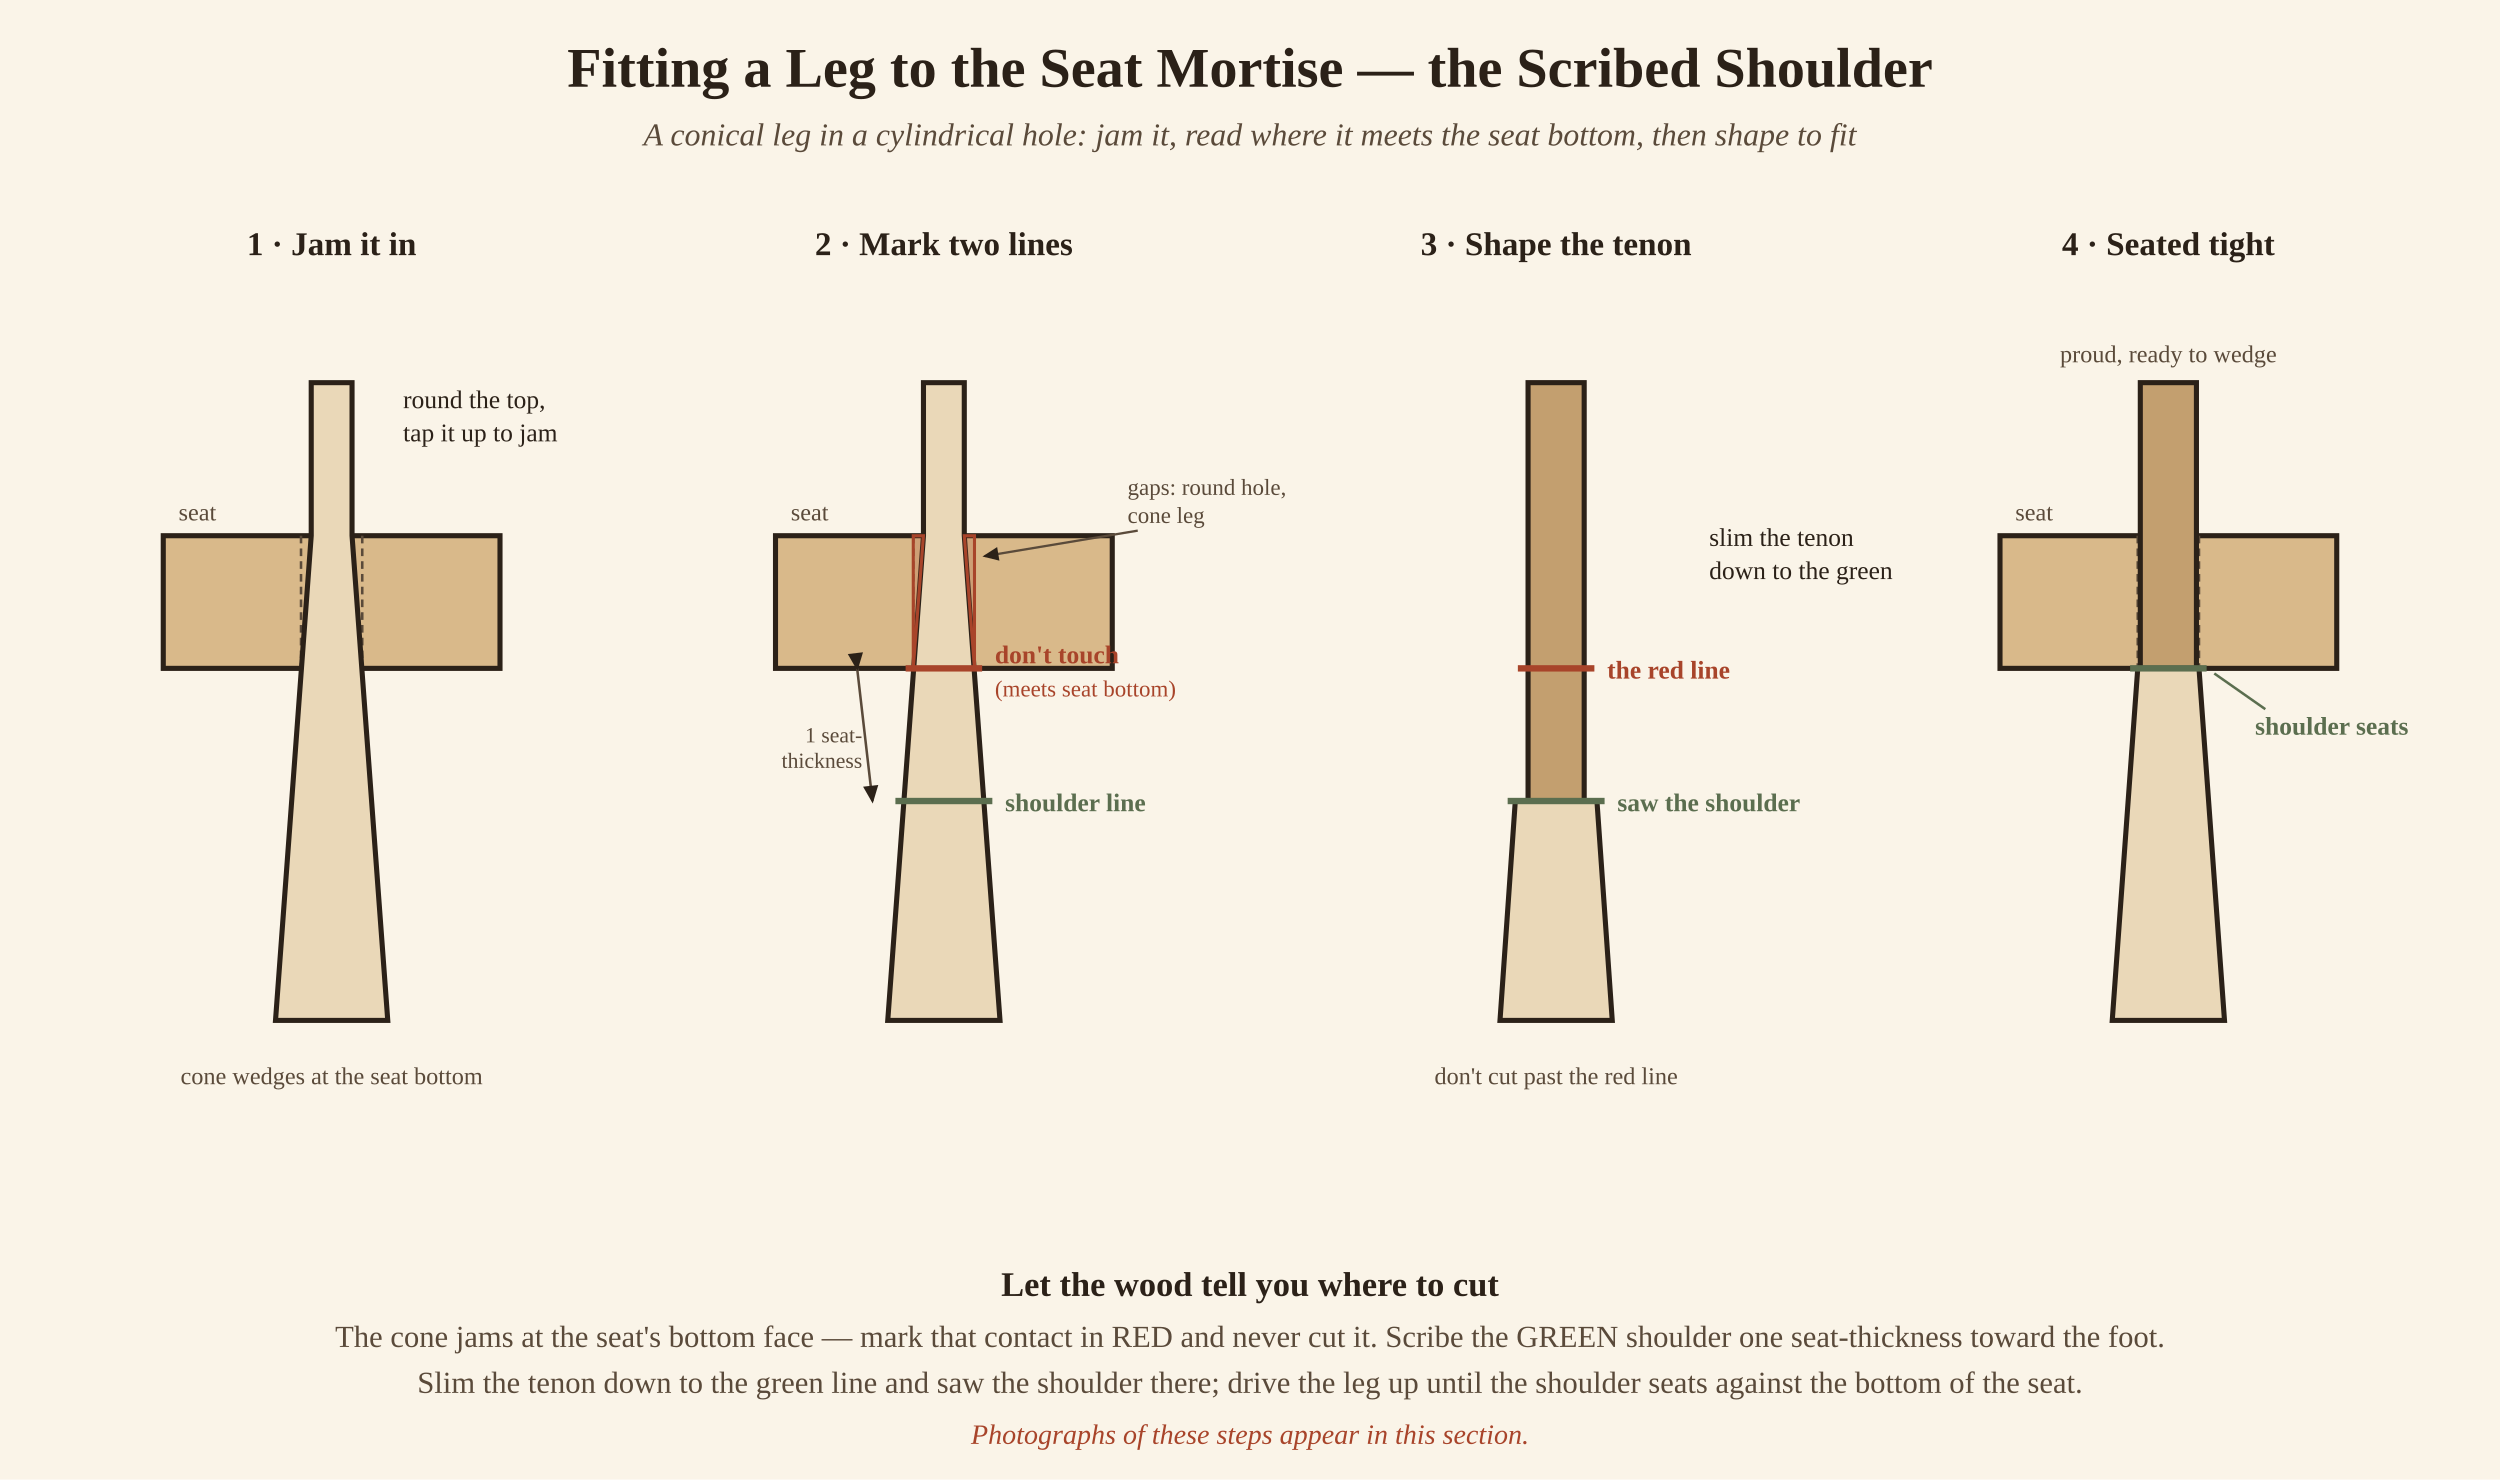
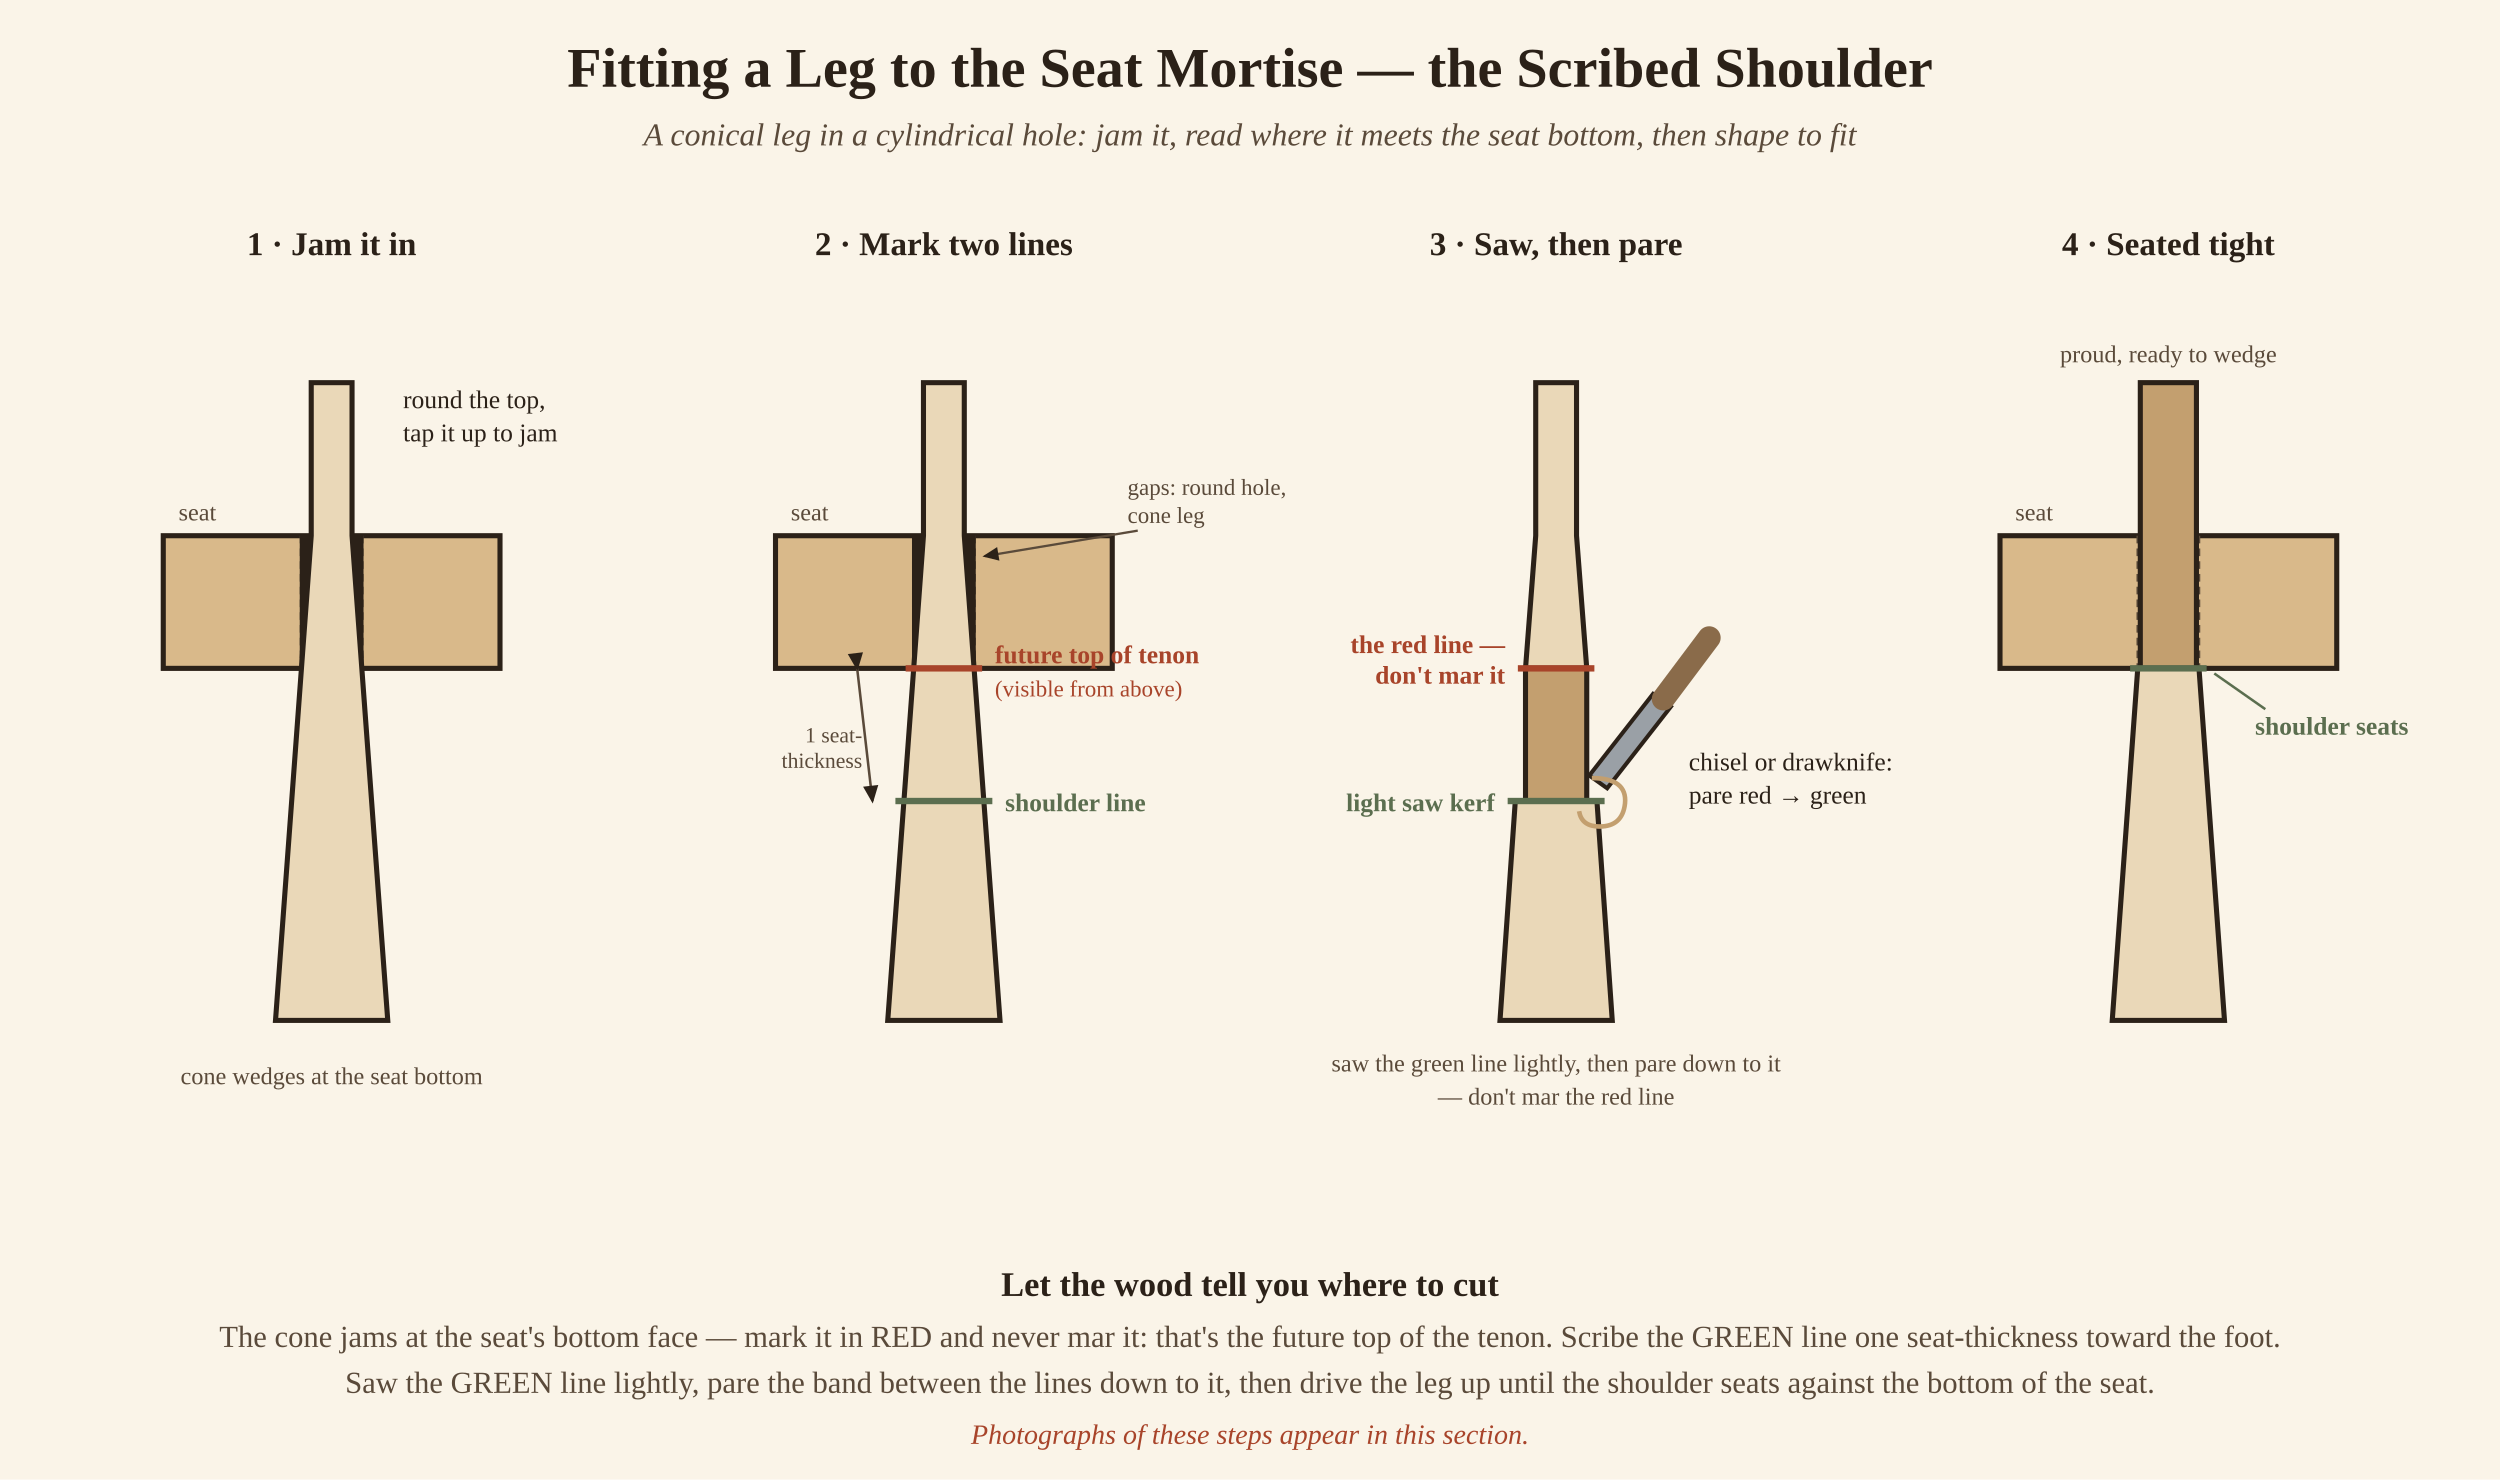
<svg xmlns="http://www.w3.org/2000/svg" viewBox="0 0 980 580" font-family="Georgia, 'Times New Roman', serif">
  <rect x="0" y="0" width="980" height="580" fill="#faf4e8" />
  <defs>
    <marker id="ah" markerWidth="10" markerHeight="10" refX="6" refY="3" orient="auto">
      <path d="M0,0 L7,3 L0,6 Z" fill="#2b2118" />
    </marker>
  </defs>
  <text x="490.0" y="34" text-anchor="middle" font-size="22" fill="#2b2118" font-weight="bold">Fitting a Leg to the Seat Mortise — the Scribed Shoulder</text>
  <text x="490.0" y="57" text-anchor="middle" font-size="12.5" fill="#5a4a3a" font-style="italic">A conical leg in a cylindrical hole: jam it, read where it meets the seat bottom, then shape to fit</text>
  <text x="130" y="100" text-anchor="middle" font-size="13" fill="#2b2118" font-weight="bold">1 · Jam it in</text>
  <rect x="64" y="210" width="132" height="52" fill="#d9b98a" stroke="#2b2118" stroke-width="2" />
  <line x1="118" y1="210" x2="118" y2="262" stroke="#5a4a3a" stroke-width="1" stroke-dasharray="3,2" />
  <line x1="142" y1="210" x2="142" y2="262" stroke="#5a4a3a" stroke-width="1" stroke-dasharray="3,2" />
  <text x="70" y="204" font-size="9.5" fill="#5a4a3a">seat</text>
  <polygon points="122,150 138,150 138,210 152,400 108,400 122,210" fill="#ead8b8" stroke="#2b2118" stroke-width="2" />
+   <polygon points="118,262 118,210 122,210" fill="#2b2118" stroke="#2b2118" stroke-width="1" />
+   <polygon points="142,262 142,210 138,210" fill="#2b2118" stroke="#2b2118" stroke-width="1" />
  <text x="158" y="160" font-size="10" fill="#2b2118">round the top,</text>
  <text x="158" y="173" font-size="10" fill="#2b2118">tap it up to jam</text>
  <text x="130" y="425" text-anchor="middle" font-size="9.5" fill="#5a4a3a">cone wedges at the seat bottom</text>
  <text x="370" y="100" text-anchor="middle" font-size="13" fill="#2b2118" font-weight="bold">2 · Mark two lines</text>
  <rect x="304" y="210" width="132" height="52" fill="#d9b98a" stroke="#2b2118" stroke-width="2" />
  <line x1="358" y1="210" x2="358" y2="262" stroke="#5a4a3a" stroke-width="1" stroke-dasharray="3,2" />
  <line x1="382" y1="210" x2="382" y2="262" stroke="#5a4a3a" stroke-width="1" stroke-dasharray="3,2" />
  <text x="310" y="204" font-size="9.5" fill="#5a4a3a">seat</text>
  <polygon points="362,150 378,150 378,210 392,400 348,400 362,210" fill="#ead8b8" stroke="#2b2118" stroke-width="2" />
-   <polygon points="358,262 358,210 362,210" fill="#a8442a" fill-opacity="0.22" stroke="#a8442a" stroke-width="1.2" />
-   <polygon points="382,262 382,210 378,210" fill="#a8442a" fill-opacity="0.22" stroke="#a8442a" stroke-width="1.2" />
+   <polygon points="358,262 358,210 362,210" fill="#2b2118" stroke="#2b2118" stroke-width="1" />
+   <polygon points="382,262 382,210 378,210" fill="#2b2118" stroke="#2b2118" stroke-width="1" />
  <text x="442" y="194" font-size="9" fill="#5a4a3a">gaps: round hole,</text>
  <text x="442" y="205" font-size="9" fill="#5a4a3a">cone leg</text>
  <line x1="446" y1="208" x2="386" y2="218" stroke="#5a4a3a" stroke-width="0.9" marker-end="url(#ah)" />
  <line x1="355" y1="262" x2="385" y2="262" stroke="#a8442a" stroke-width="2.5" />
-   <text x="390" y="260" font-size="10" fill="#a8442a" font-weight="bold">don't touch</text>
-   <text x="390" y="273" font-size="9" fill="#a8442a">(meets seat bottom)</text>
+   <text x="390" y="260" font-size="10" fill="#a8442a" font-weight="bold">future top of tenon</text>
+   <text x="390" y="273" font-size="9" fill="#a8442a">(visible from above)</text>
  <line x1="351" y1="314" x2="389" y2="314" stroke="#5b6e4f" stroke-width="2.5" />
  <text x="394" y="318" font-size="10" fill="#5b6e4f" font-weight="bold">shoulder line</text>
  <line x1="336" y1="262" x2="342" y2="314" stroke="#5a4a3a" stroke-width="1" marker-start="url(#ah)" marker-end="url(#ah)" />
  <text x="338" y="291" text-anchor="end" font-size="8.5" fill="#5a4a3a">1 seat-</text>
  <text x="338" y="301" text-anchor="end" font-size="8.5" fill="#5a4a3a">thickness</text>
-   <text x="610" y="100" text-anchor="middle" font-size="13" fill="#2b2118" font-weight="bold">3 · Shape the tenon</text>
+   <text x="610" y="100" text-anchor="middle" font-size="13" fill="#2b2118" font-weight="bold">3 · Saw, then pare</text>
  <polygon points="594,314 626,314 632,400 588,400" fill="#ead8b8" stroke="#2b2118" stroke-width="2" />
-   <rect x="599" y="150" width="22" height="164" fill="#c39f6f" stroke="#2b2118" stroke-width="2" />
+   <polygon points="602,150 618,150 618,210 622,262 598,262 602,210" fill="#ead8b8" stroke="#2b2118" stroke-width="2" />
+   <rect x="598" y="262" width="24" height="52" fill="#c39f6f" stroke="#2b2118" stroke-width="2" />
+   <line x1="594" y1="314" x2="626" y2="314" stroke="#2b2118" stroke-width="1" />
  <line x1="591" y1="314" x2="629" y2="314" stroke="#5b6e4f" stroke-width="2.5" />
  <line x1="595" y1="262" x2="625" y2="262" stroke="#a8442a" stroke-width="2.5" />
-   <text x="630" y="266" font-size="10" fill="#a8442a" font-weight="bold">the red line</text>
-   <text x="670" y="214" font-size="10" fill="#2b2118">slim the tenon</text>
-   <text x="670" y="227" font-size="10" fill="#2b2118">down to the green</text>
-   <text x="634" y="318" font-size="10" fill="#5b6e4f" font-weight="bold">saw the shoulder</text>
-   <text x="610" y="425" text-anchor="middle" font-size="9.5" fill="#5a4a3a">don't cut past the red line</text>
+   <text x="590" y="256" text-anchor="end" font-size="10" fill="#a8442a" font-weight="bold">the red line —</text>
+   <text x="590" y="268" text-anchor="end" font-size="10" fill="#a8442a" font-weight="bold">don't mar it</text>
+   <text x="586" y="318" text-anchor="end" font-size="10" fill="#5b6e4f" font-weight="bold">light saw kerf</text>
+   <polygon points="623,304 648,272 655,277 630,309" fill="#9aa0a6" stroke="#2b2118" stroke-width="1.6" />
+   <line x1="652" y1="274" x2="670" y2="250" stroke="#8a6b4a" stroke-width="9" stroke-linecap="round" />
+   <path d="M624,305 q 14,0 13,10 q -1,9 -10,9 q -7,0 -8,-6" fill="none" stroke="#c39f6f" stroke-width="1.8" />
+   <text x="662" y="302" font-size="10" fill="#2b2118">chisel or drawknife:</text>
+   <text x="662" y="315" font-size="10" fill="#2b2118">pare red → green</text>
+   <text x="610" y="420" text-anchor="middle" font-size="9.5" fill="#5a4a3a">saw the green line lightly, then pare down to it</text>
+   <text x="610" y="433" text-anchor="middle" font-size="9.5" fill="#5a4a3a">— don't mar the red line</text>
  <text x="850" y="100" text-anchor="middle" font-size="13" fill="#2b2118" font-weight="bold">4 · Seated tight</text>
  <rect x="784" y="210" width="132" height="52" fill="#d9b98a" stroke="#2b2118" stroke-width="2" />
  <line x1="838" y1="210" x2="838" y2="262" stroke="#5a4a3a" stroke-width="1" stroke-dasharray="3,2" />
  <line x1="862" y1="210" x2="862" y2="262" stroke="#5a4a3a" stroke-width="1" stroke-dasharray="3,2" />
  <text x="790" y="204" font-size="9.5" fill="#5a4a3a">seat</text>
  <rect x="839" y="150" width="22" height="112" fill="#c39f6f" stroke="#2b2118" stroke-width="2" />
  <polygon points="838,262 862,262 872,400 828,400" fill="#ead8b8" stroke="#2b2118" stroke-width="2" />
  <line x1="835" y1="262" x2="865" y2="262" stroke="#5b6e4f" stroke-width="2.5" />
  <text x="884" y="288" font-size="10" fill="#5b6e4f" font-weight="bold">shoulder seats</text>
  <line x1="888" y1="278" x2="868" y2="264" stroke="#5b6e4f" stroke-width="1" />
  <text x="850" y="142" text-anchor="middle" font-size="9.5" fill="#5a4a3a">proud, ready to wedge</text>
  <text x="490.0" y="508" text-anchor="middle" font-size="13.5" fill="#2b2118" font-weight="bold">Let the wood tell you where to cut</text>
-   <text x="490.0" y="528" text-anchor="middle" font-size="12" fill="#5a4a3a">The cone jams at the seat's bottom face — mark that contact in RED and never cut it. Scribe the GREEN shoulder one seat-thickness toward the foot.</text>
-   <text x="490.0" y="546" text-anchor="middle" font-size="12" fill="#5a4a3a">Slim the tenon down to the green line and saw the shoulder there; drive the leg up until the shoulder seats against the bottom of the seat.</text>
+   <text x="490.0" y="528" text-anchor="middle" font-size="12" fill="#5a4a3a">The cone jams at the seat's bottom face — mark it in RED and never mar it: that's the future top of the tenon. Scribe the GREEN line one seat-thickness toward the foot.</text>
+   <text x="490.0" y="546" text-anchor="middle" font-size="12" fill="#5a4a3a">Saw the GREEN line lightly, pare the band between the lines down to it, then drive the leg up until the shoulder seats against the bottom of the seat.</text>
  <text x="490.0" y="566" text-anchor="middle" font-size="11" fill="#a8442a" font-style="italic">Photographs of these steps appear in this section.</text>
</svg>
